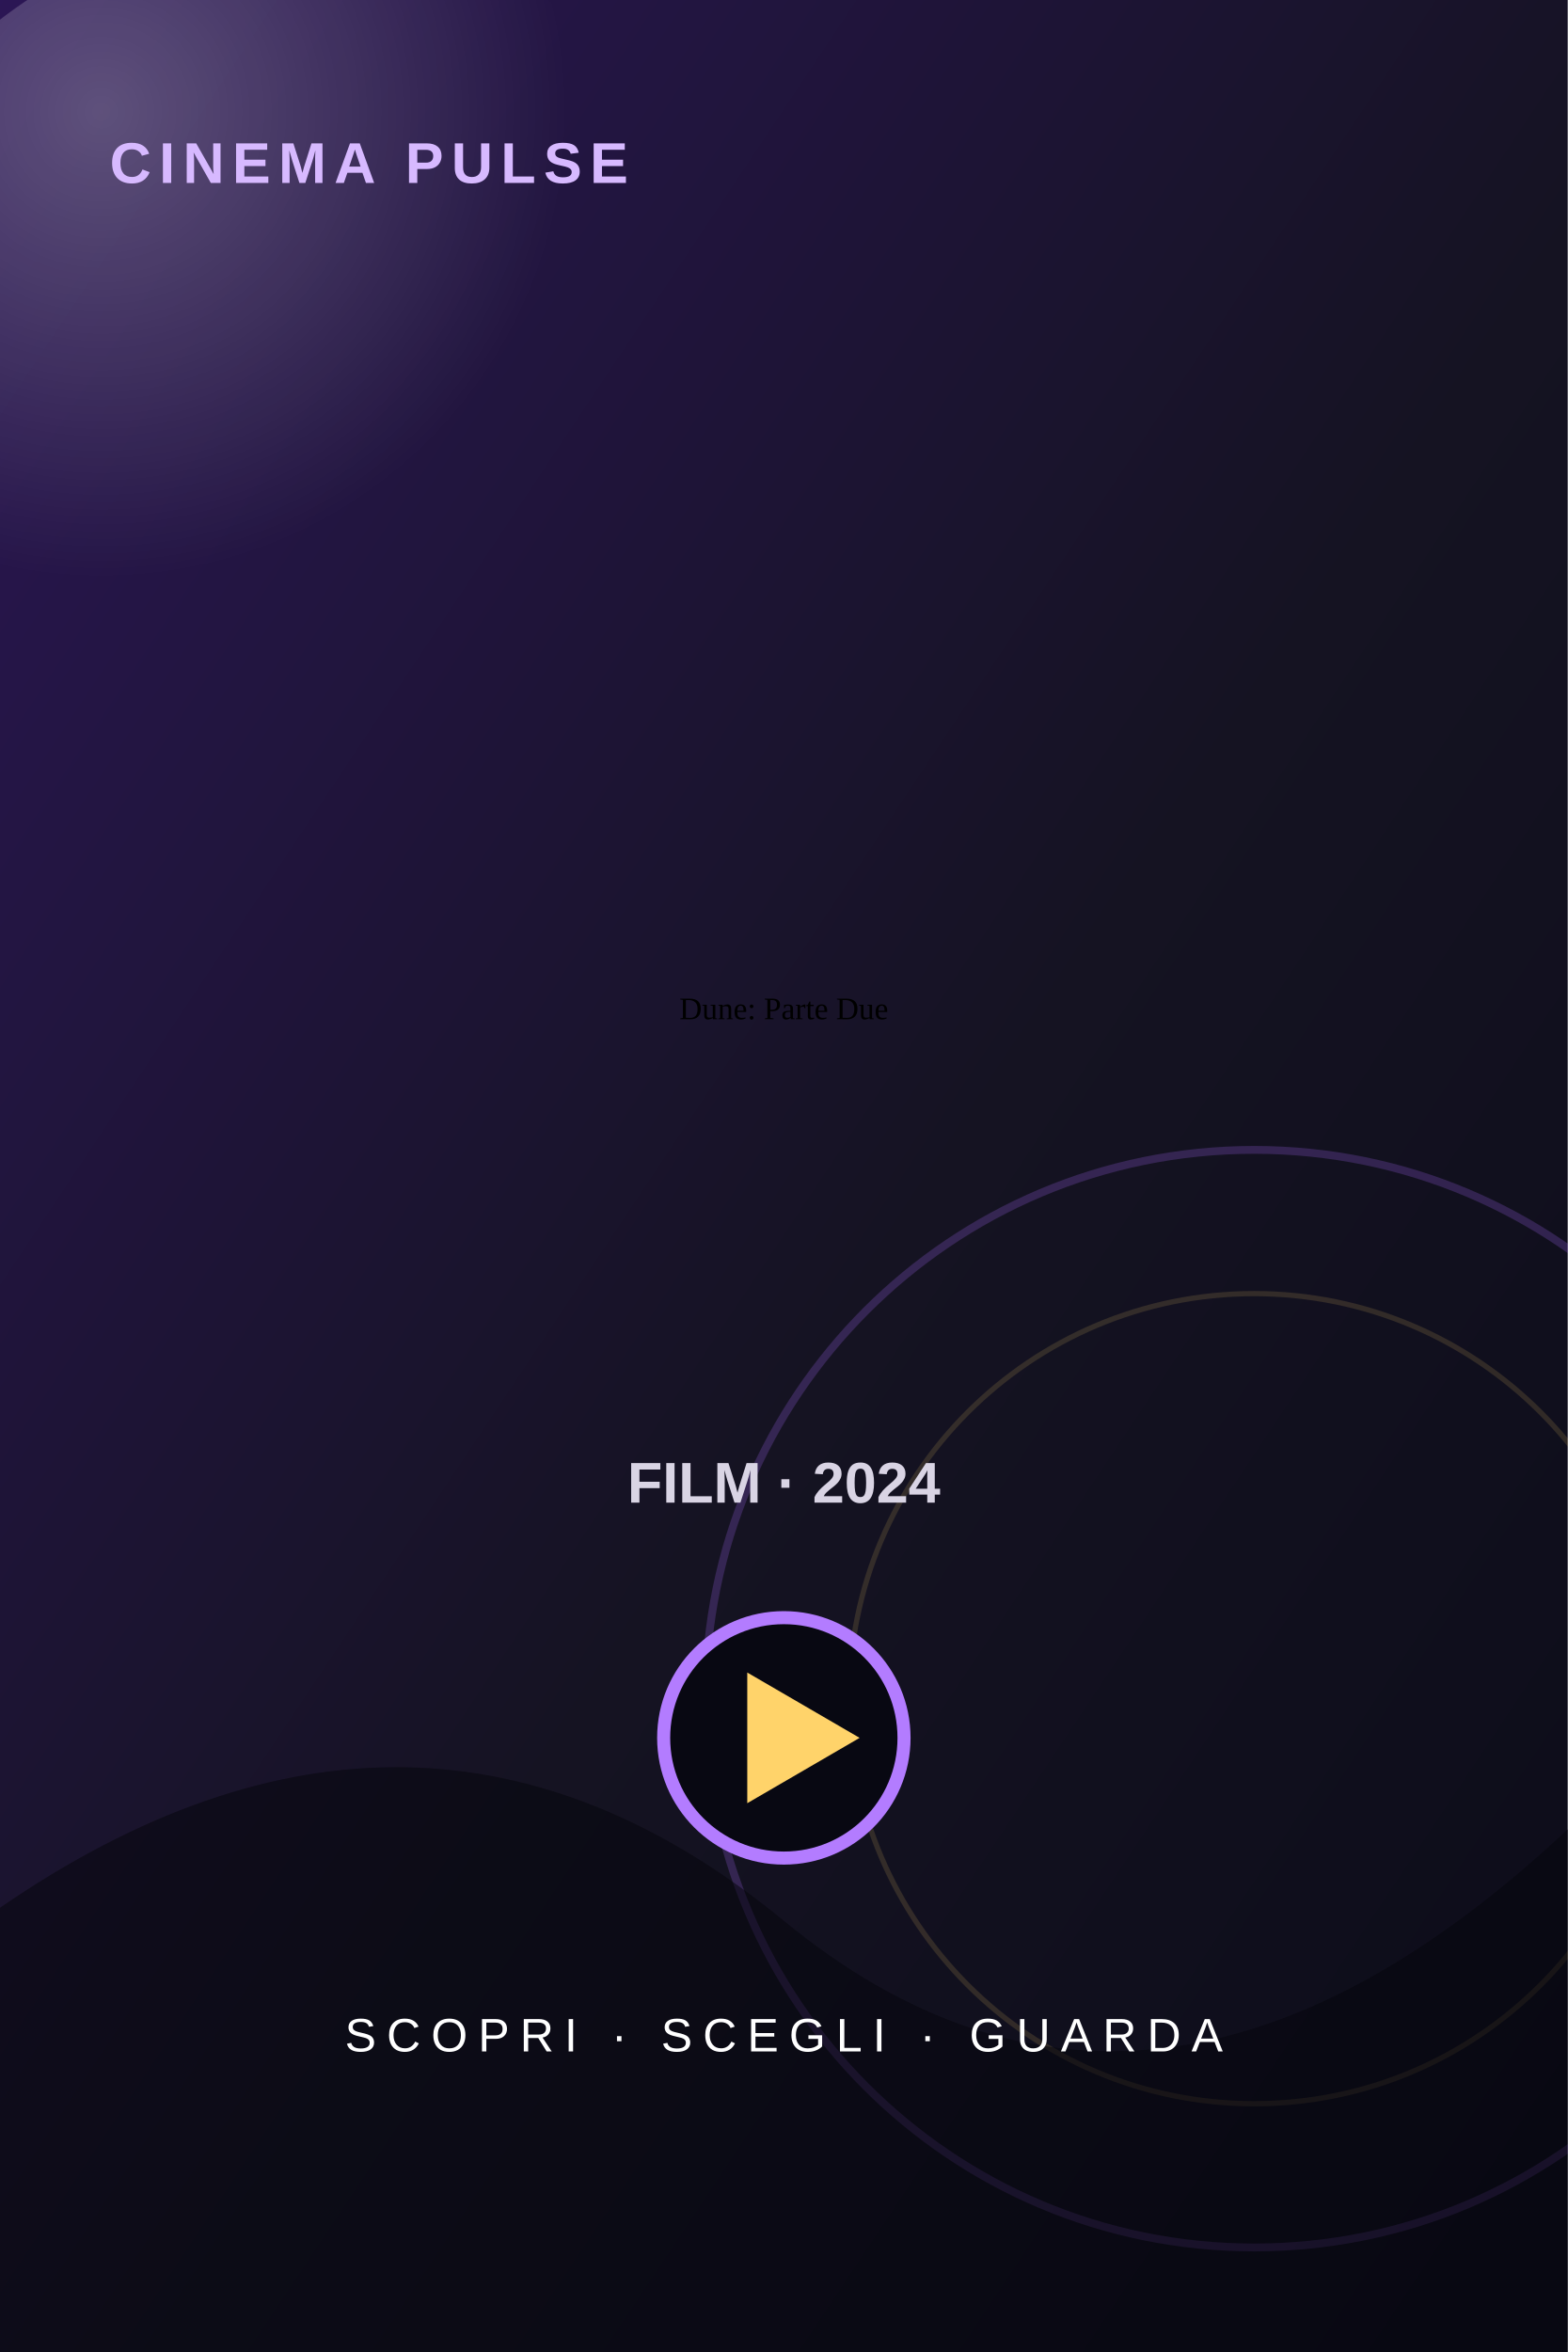
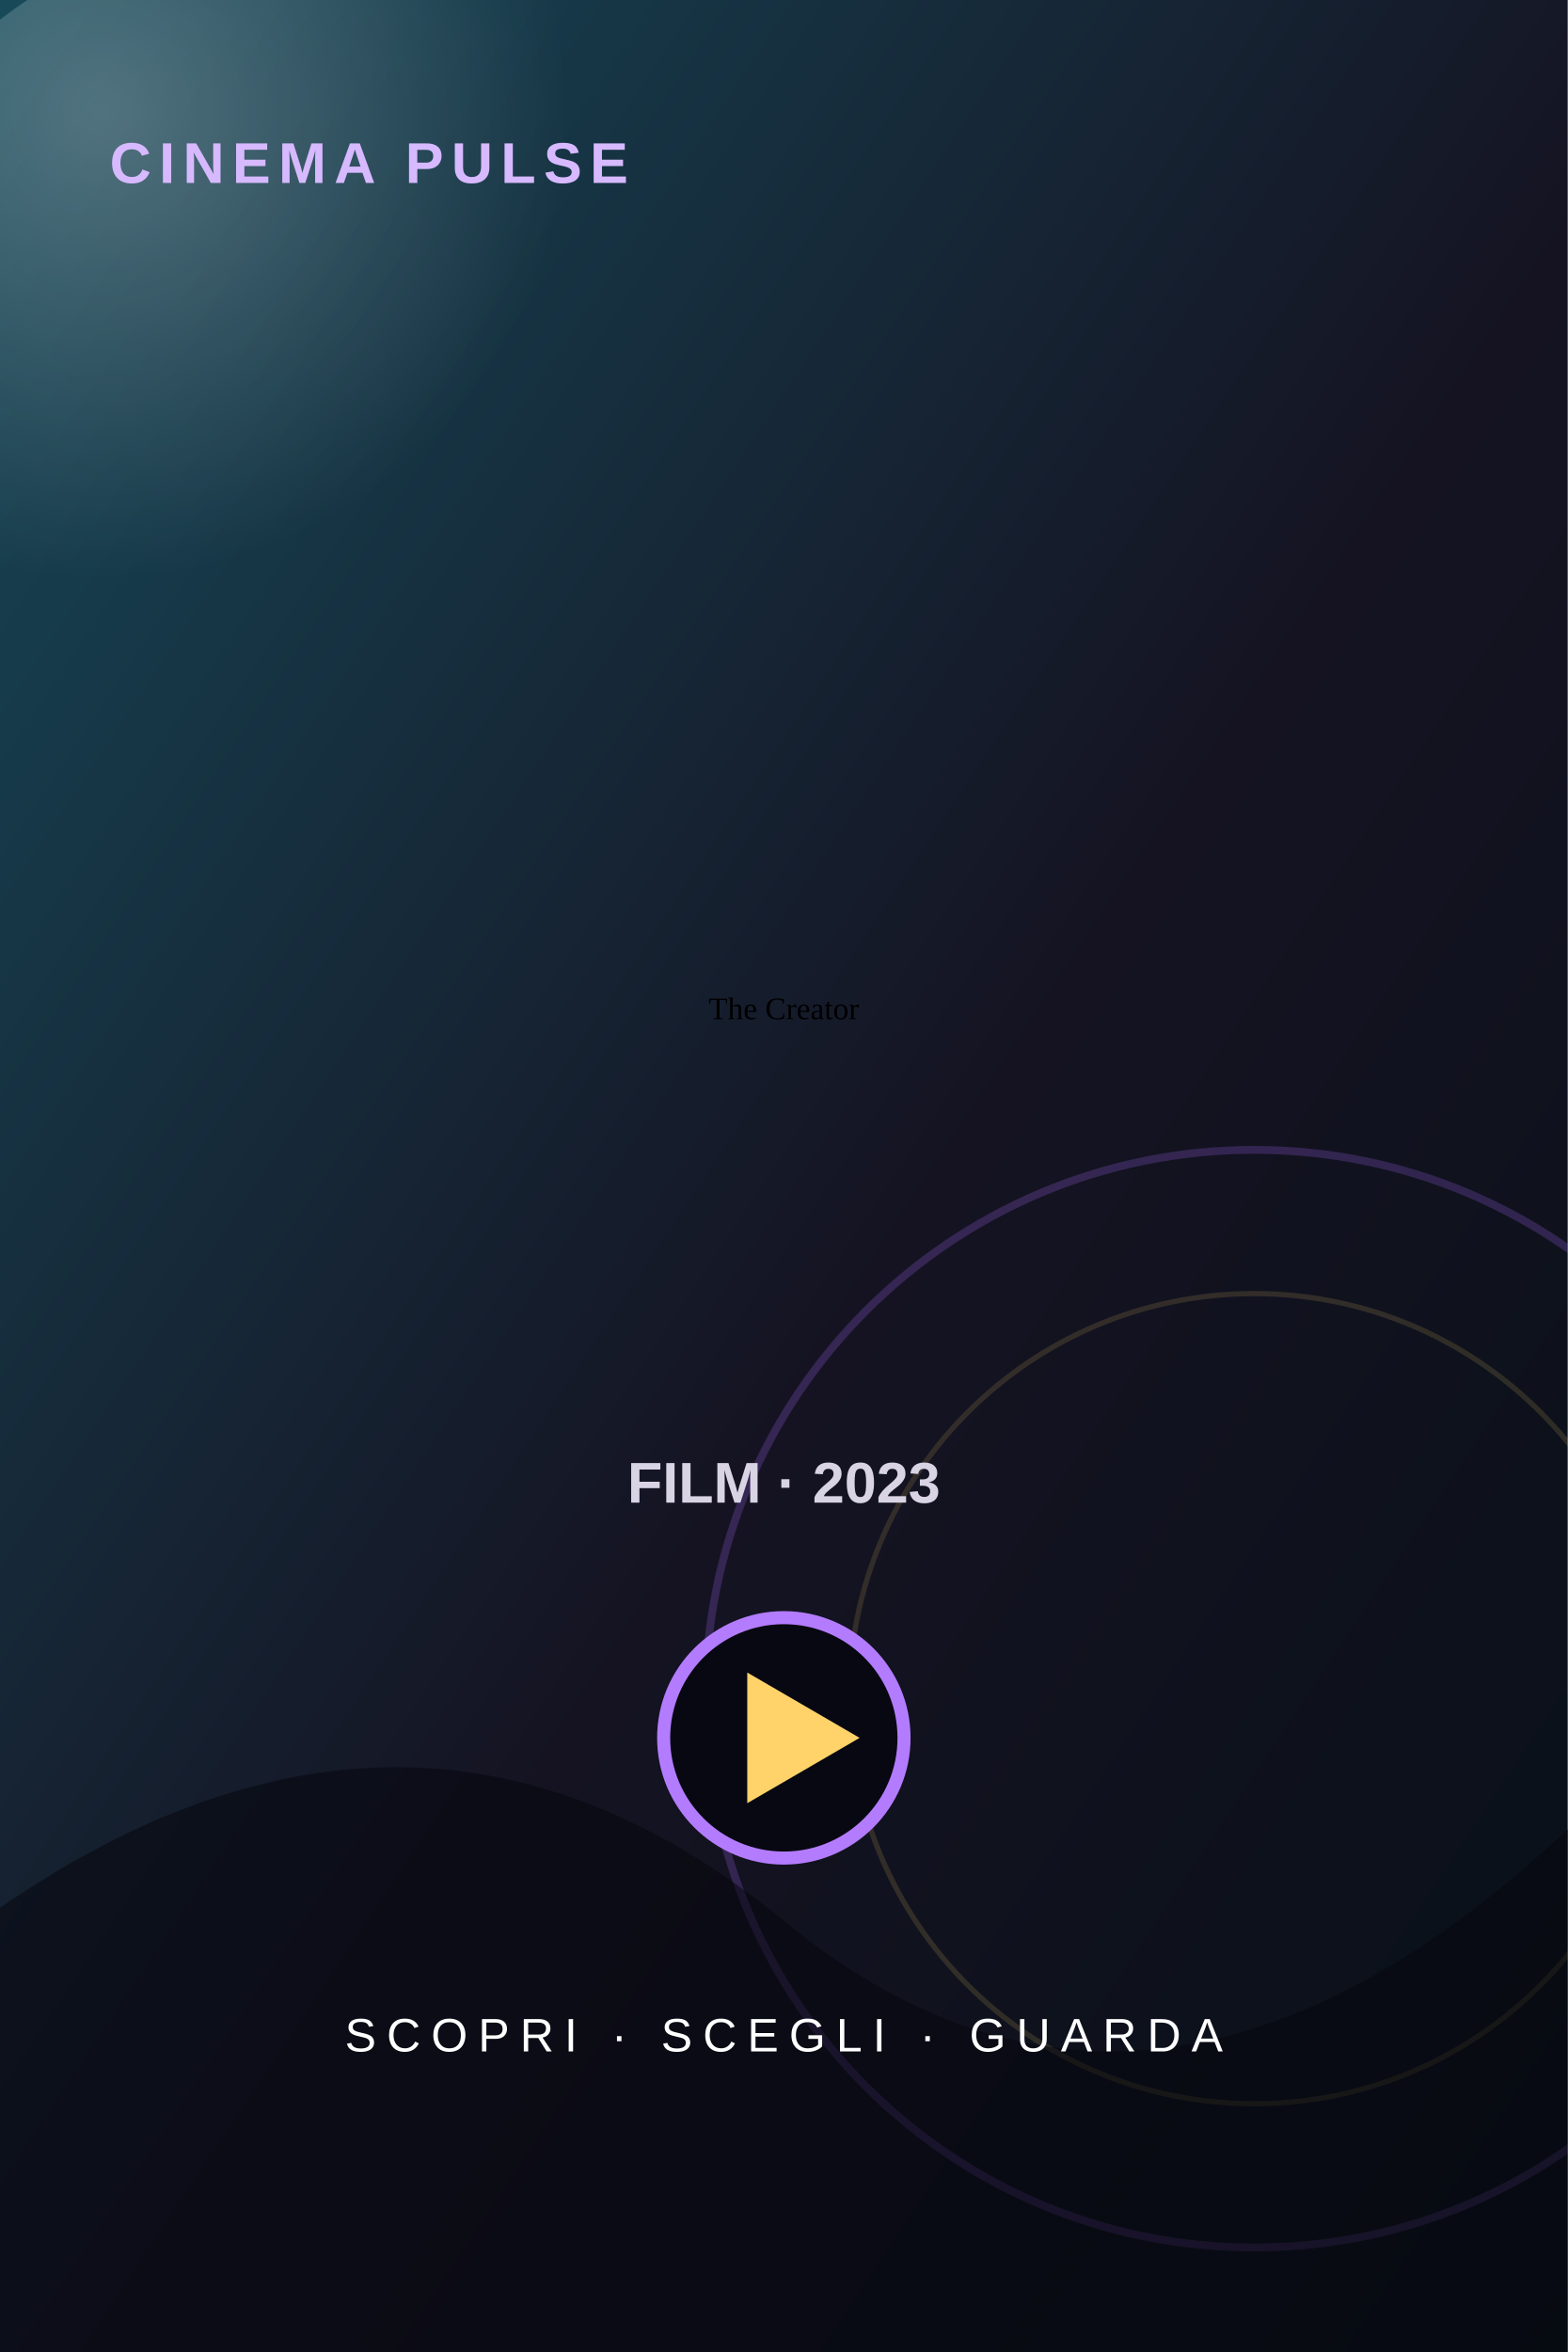
<svg xmlns="http://www.w3.org/2000/svg" viewBox="0 0 600 900">
  <defs>
    <linearGradient id="g" x1="0" y1="0" x2="1" y2="1">
-       <stop stop-color="#2b1655" />
+       <stop stop-color="#174a5a" />
      <stop offset=".55" stop-color="#151322" />
-       <stop offset="1" stop-color="#0b0b18" />
+       <stop offset="1" stop-color="#071017" />
    </linearGradient>
    <radialGradient id="r" cx="30%" cy="20%">
      <stop stop-color="#ffffff" stop-opacity=".25" />
      <stop offset="1" stop-color="#ffffff" stop-opacity="0" />
    </radialGradient>
  </defs>
  <rect width="600" height="900" fill="url(#g)" />
  <circle cx="110" cy="150" r="180" fill="url(#r)" />
  <circle cx="480" cy="650" r="210" fill="none" stroke="#a96cff" stroke-opacity=".22" stroke-width="3" />
  <circle cx="480" cy="650" r="155" fill="none" stroke="#ffd36a" stroke-opacity=".14" stroke-width="2" />
  <path d="M0 730 Q160 620 300 735 T600 700 V900 H0Z" fill="#05050c" opacity=".55" />
  <text x="42" y="70" fill="#d7b9ff" font-family="Arial,sans-serif" font-size="22" font-weight="700" letter-spacing="3">CINEMA PULSE</text>
-   <text x="300" y="390" text-anchor="middle" class="title">Dune: Parte Due</text>
-   <text x="300" y="575" text-anchor="middle" fill="#d9d4e4" font-family="Arial,sans-serif" font-size="22" font-weight="600">FILM · 2024</text>
+   <text x="300" y="390" text-anchor="middle" class="title">The Creator</text>
+   <text x="300" y="575" text-anchor="middle" fill="#d9d4e4" font-family="Arial,sans-serif" font-size="22" font-weight="600">FILM · 2023</text>
  <circle cx="300" cy="665" r="46" fill="#080812" stroke="#b37cff" stroke-width="5" />
  <path d="M286 640v50l43-25z" fill="#ffd36a" />
  <text x="300" y="785" text-anchor="middle" fill="#fff" font-family="Arial,sans-serif" font-size="18" letter-spacing="4">SCOPRI · SCEGLI · GUARDA</text>
</svg>
